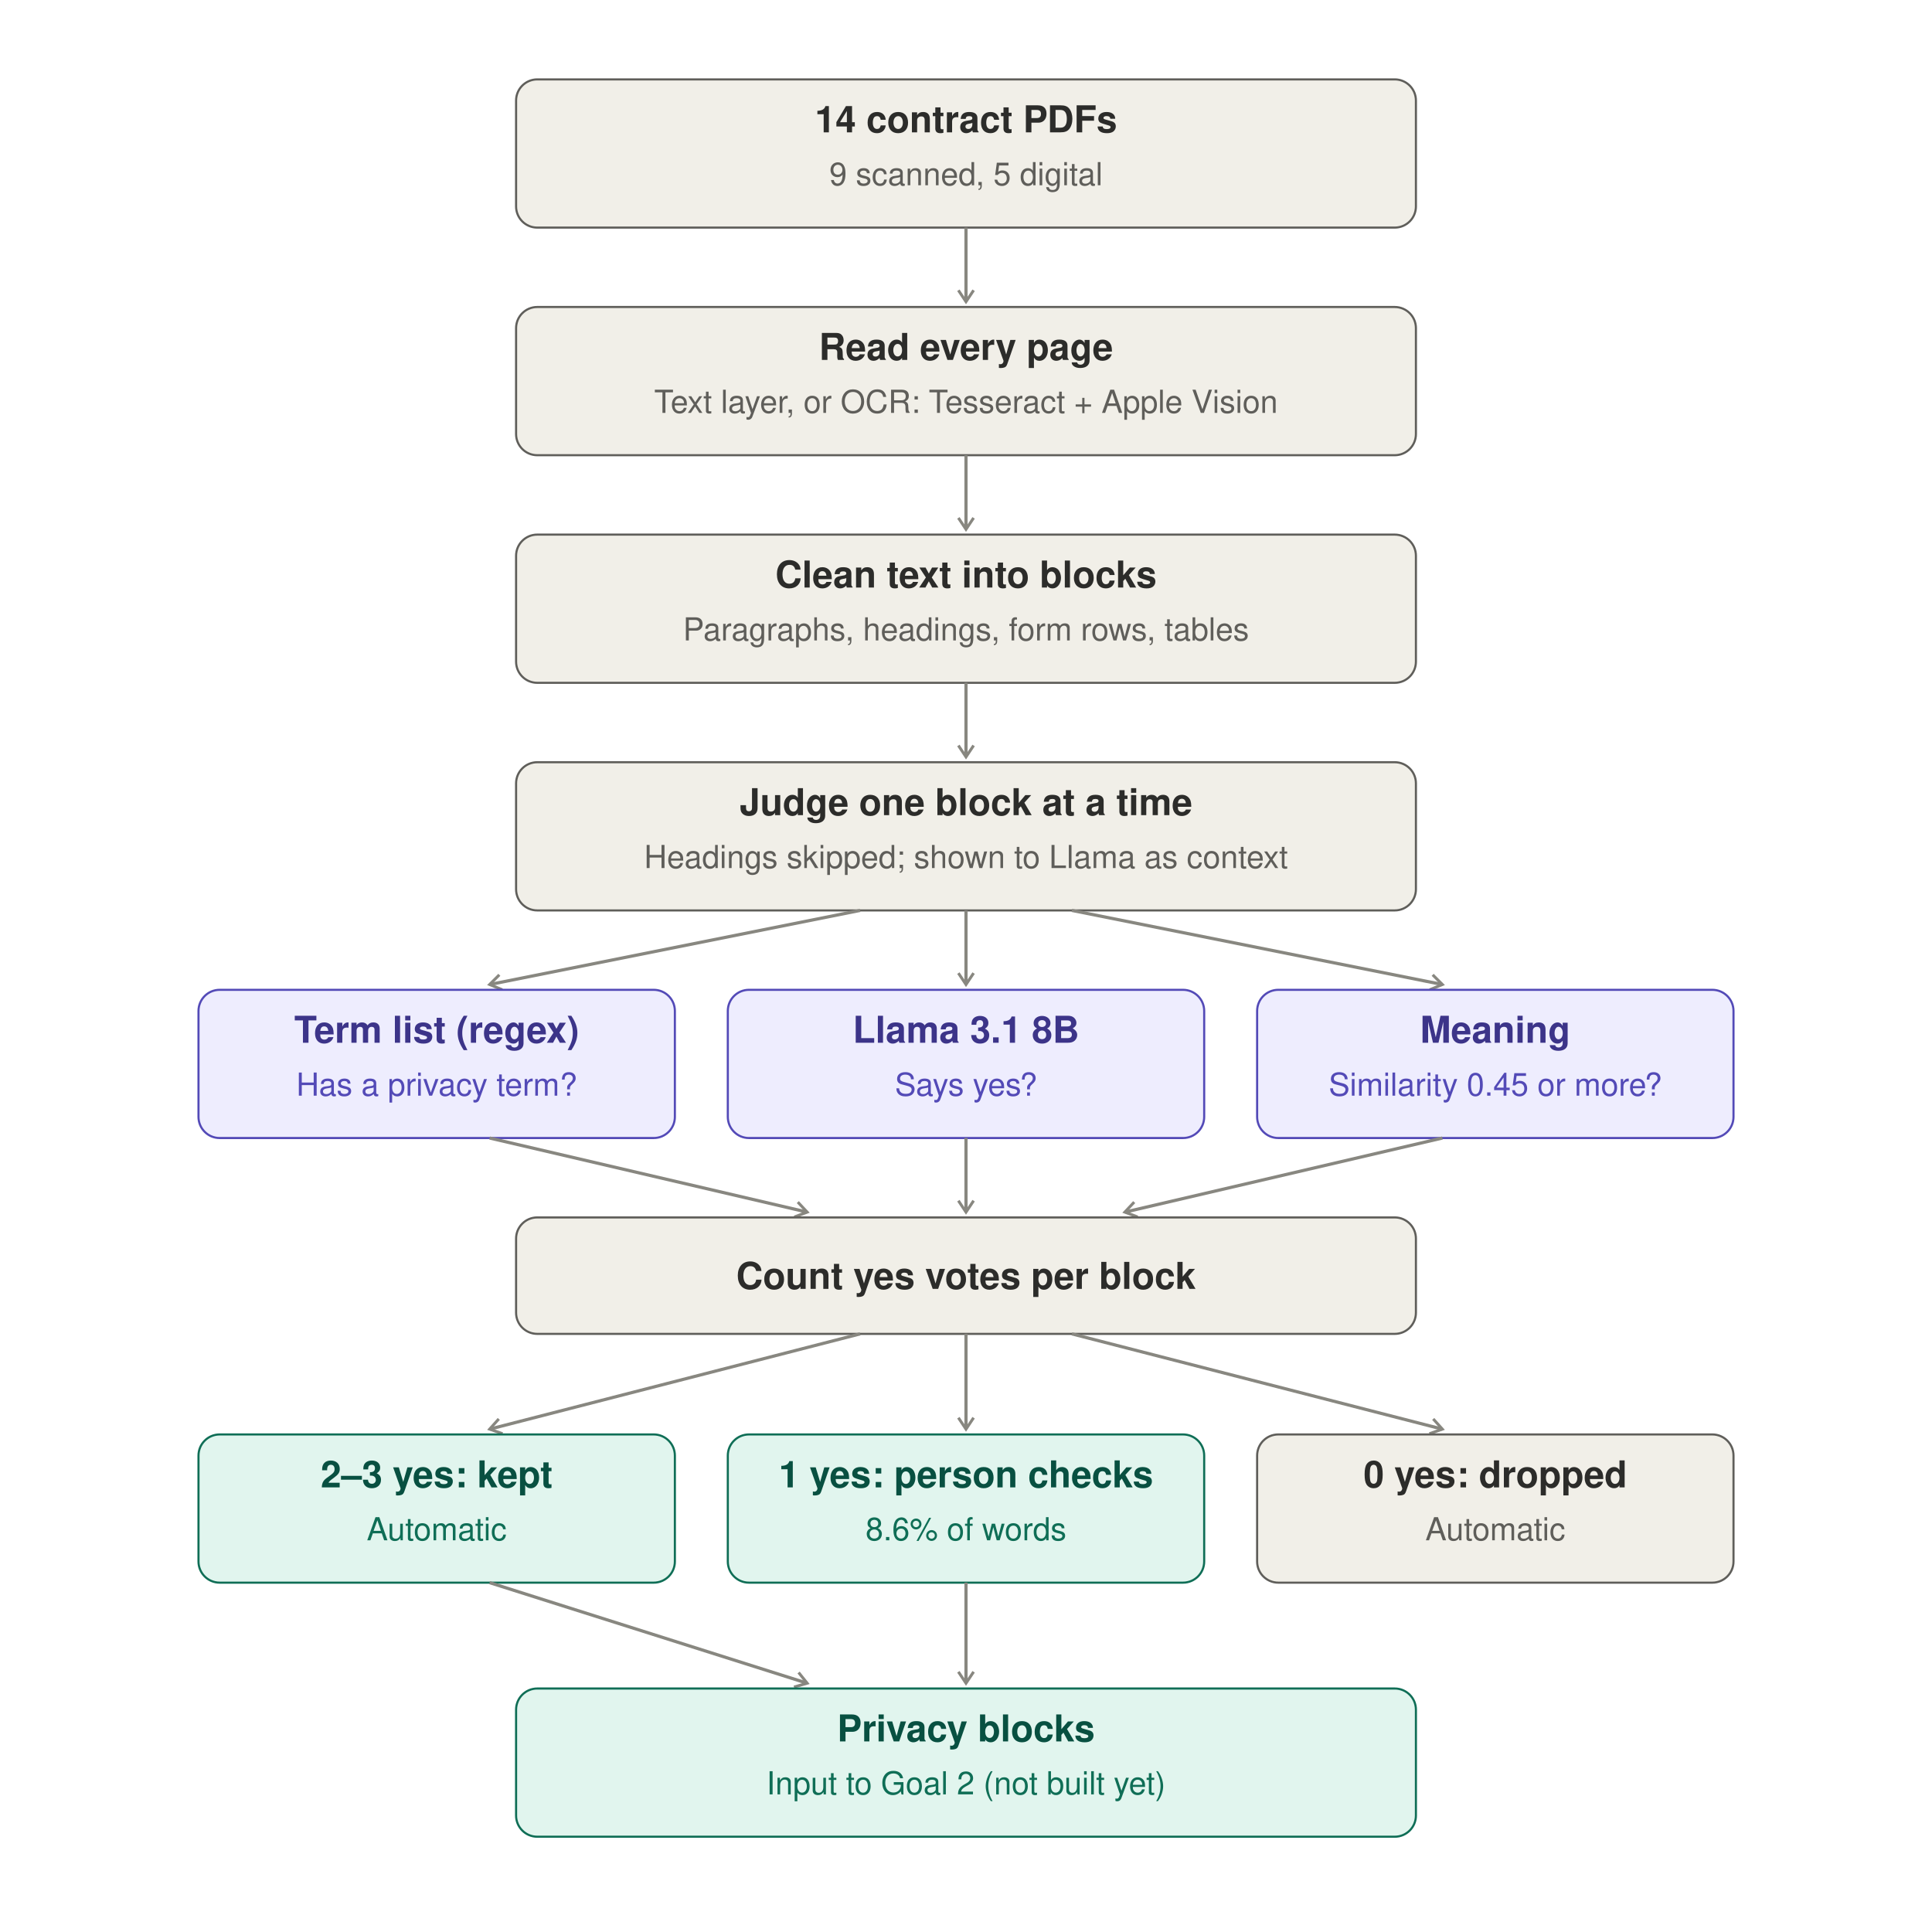
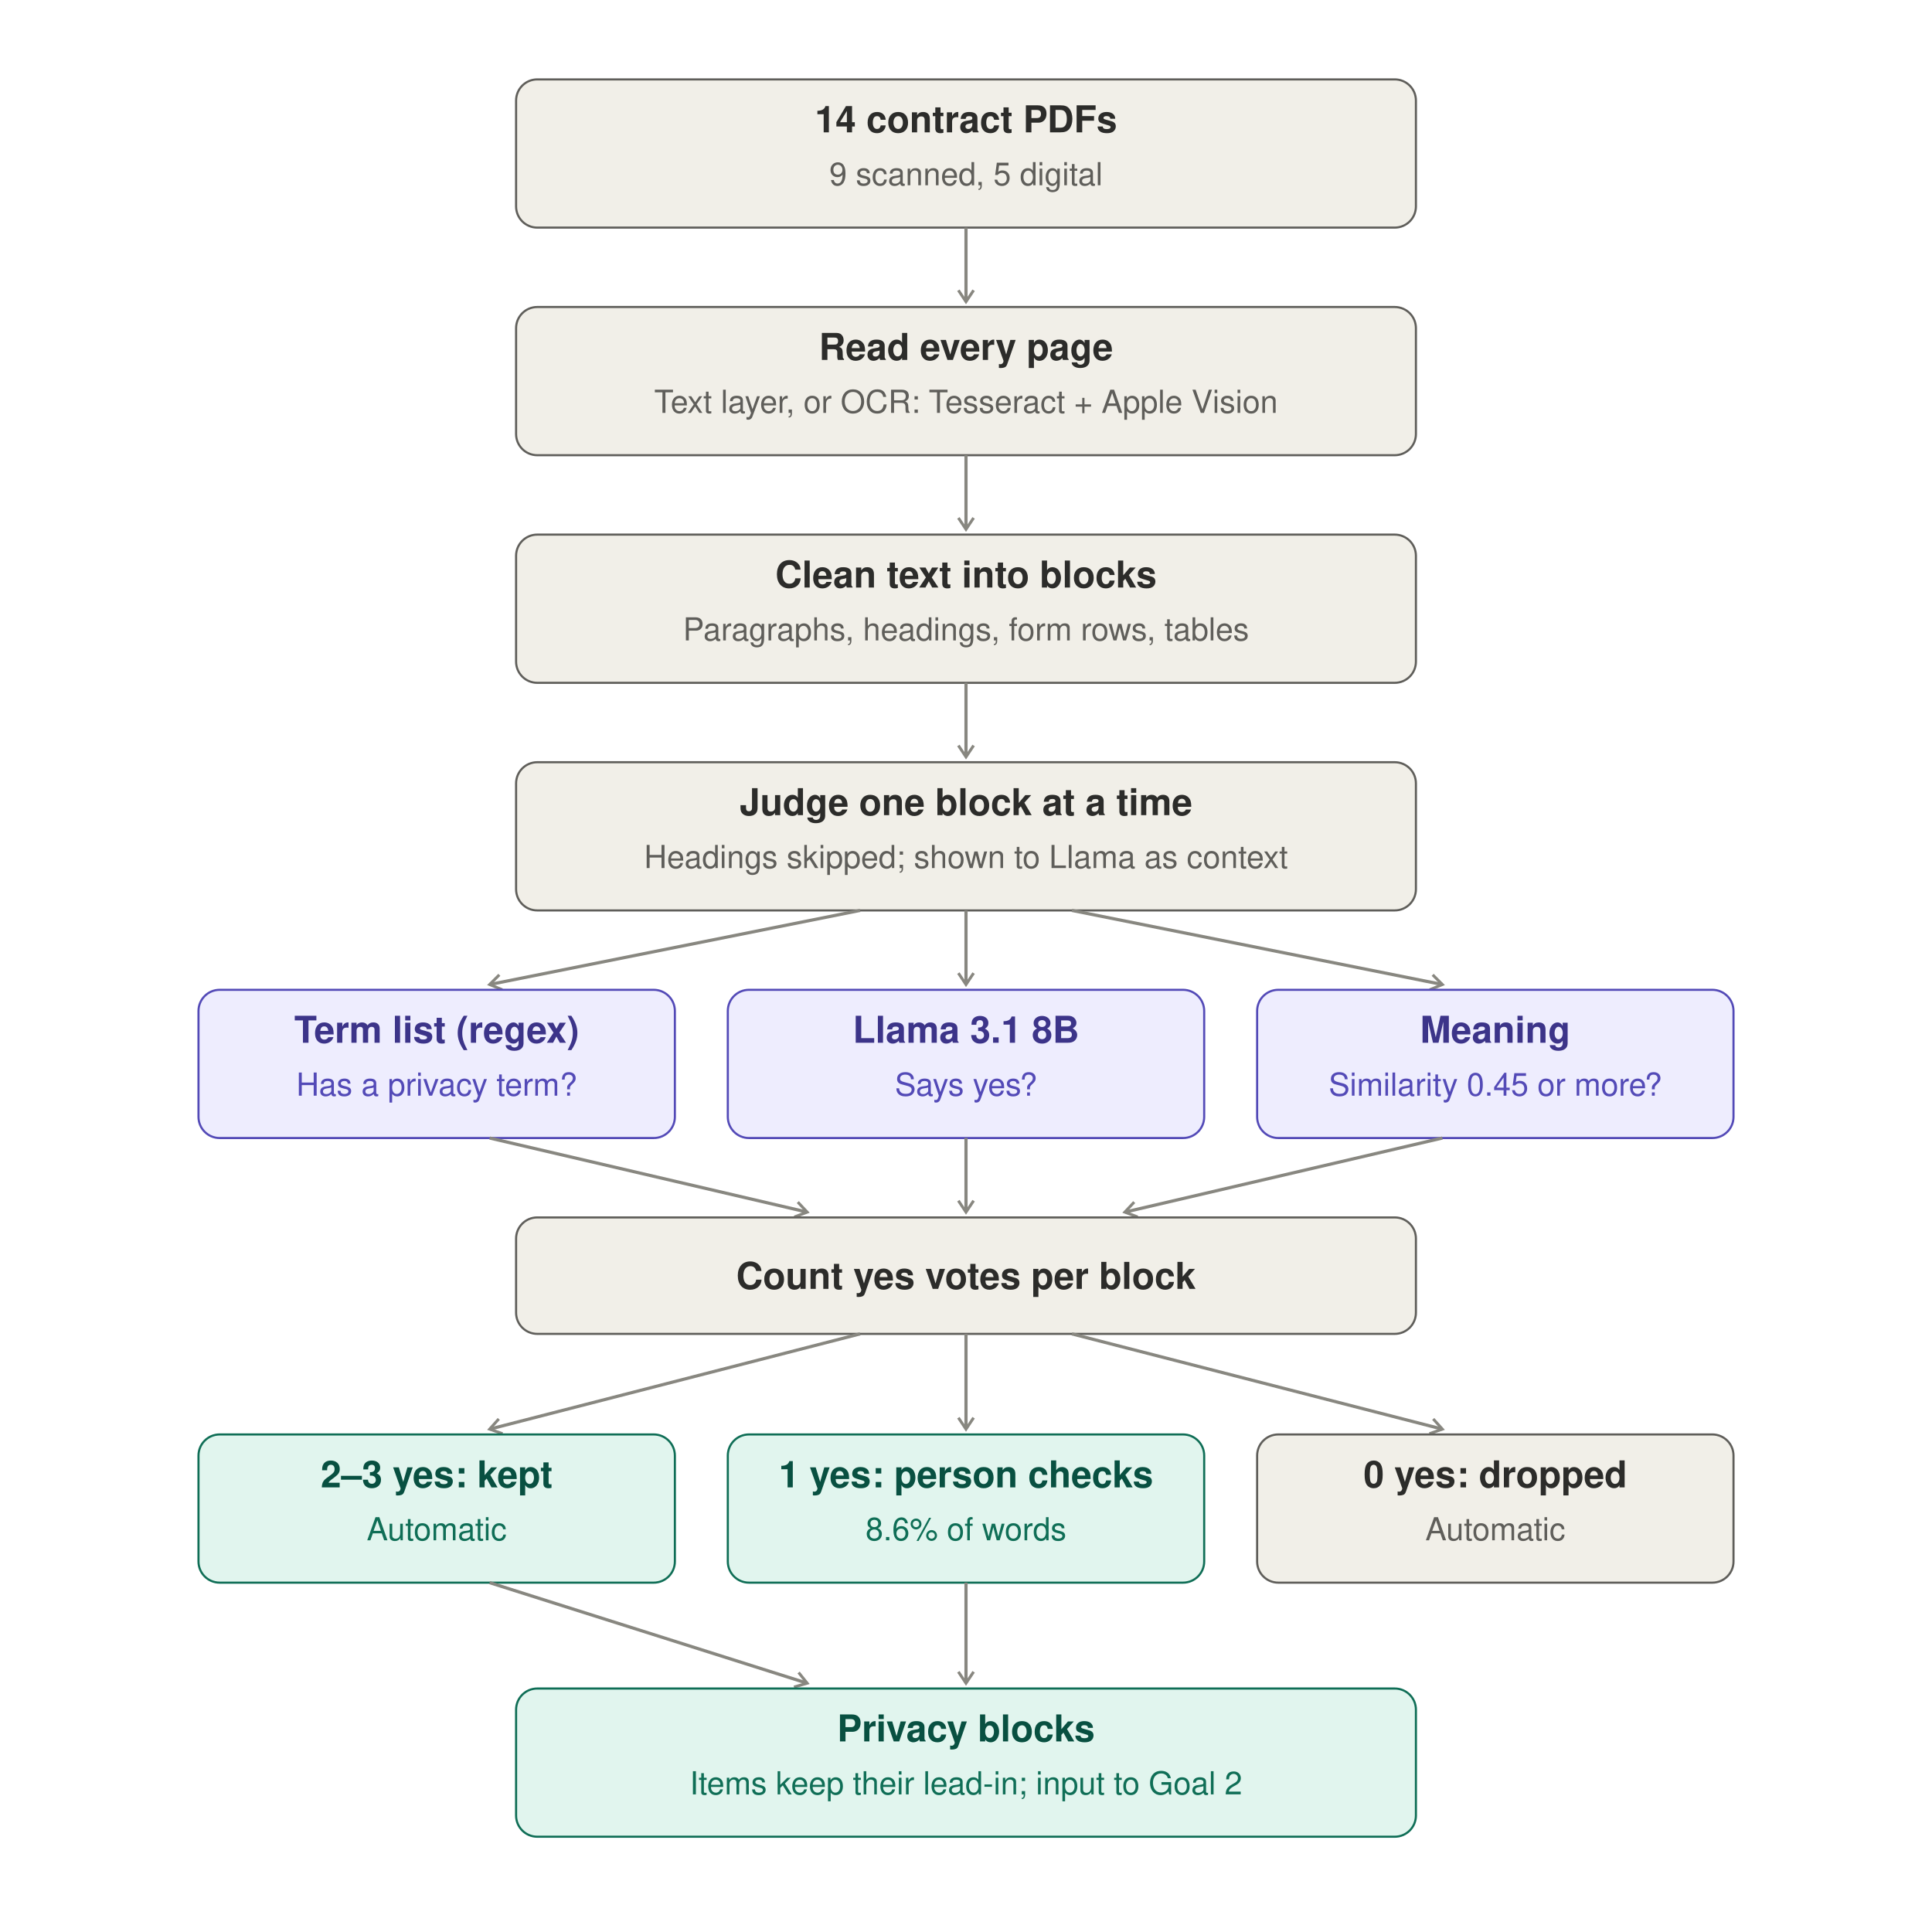
<svg xmlns="http://www.w3.org/2000/svg" viewBox="-25 0 730 730" width="730" height="730">
  <style>text{font-family:-apple-system,Helvetica,sans-serif;text-anchor:middle}.th{font-size:14px;font-weight:600}.ts{font-size:12px}</style>
  <rect x="-25" width="730" height="730" fill="white" />
  <defs>
    <marker id="ar" viewBox="0 0 10 10" refX="8" refY="5" markerWidth="6" markerHeight="6" orient="auto">
      <path d="M2 1L8 5L2 9" fill="none" stroke="#888780" stroke-width="1.5" />
    </marker>
  </defs>
  <rect x="170" y="30" width="340" height="56" rx="8" fill="#F1EFE8" stroke="#5F5E5A" stroke-width="0.8" />
  <text x="340.0" y="50" class="th" fill="#2C2C2A">14 contract PDFs</text>
  <text x="340.0" y="70" class="ts" fill="#5F5E5A">9 scanned, 5 digital</text>
  <line x1="340" y1="86" x2="340" y2="114" stroke="#888780" stroke-width="1.2" marker-end="url(#ar)" />
  <rect x="170" y="116" width="340" height="56" rx="8" fill="#F1EFE8" stroke="#5F5E5A" stroke-width="0.8" />
  <text x="340.0" y="136" class="th" fill="#2C2C2A">Read every page</text>
  <text x="340.0" y="156" class="ts" fill="#5F5E5A">Text layer, or OCR: Tesseract + Apple Vision</text>
  <line x1="340" y1="172" x2="340" y2="200" stroke="#888780" stroke-width="1.2" marker-end="url(#ar)" />
  <rect x="170" y="202" width="340" height="56" rx="8" fill="#F1EFE8" stroke="#5F5E5A" stroke-width="0.8" />
  <text x="340.0" y="222" class="th" fill="#2C2C2A">Clean text into blocks</text>
  <text x="340.0" y="242" class="ts" fill="#5F5E5A">Paragraphs, headings, form rows, tables</text>
  <line x1="340" y1="258" x2="340" y2="286" stroke="#888780" stroke-width="1.2" marker-end="url(#ar)" />
  <rect x="170" y="288" width="340" height="56" rx="8" fill="#F1EFE8" stroke="#5F5E5A" stroke-width="0.8" />
  <text x="340.0" y="308" class="th" fill="#2C2C2A">Judge one block at a time</text>
  <text x="340.0" y="328" class="ts" fill="#5F5E5A">Headings skipped; shown to Llama as context</text>
  <line x1="300" y1="344" x2="160" y2="372" stroke="#888780" stroke-width="1.2" marker-end="url(#ar)" />
  <line x1="340" y1="344" x2="340" y2="372" stroke="#888780" stroke-width="1.2" marker-end="url(#ar)" />
  <line x1="380" y1="344" x2="520" y2="372" stroke="#888780" stroke-width="1.2" marker-end="url(#ar)" />
  <rect x="50" y="374" width="180" height="56" rx="8" fill="#EEEDFE" stroke="#534AB7" stroke-width="0.8" />
  <text x="140.0" y="394" class="th" fill="#3C3489">Term list (regex)</text>
  <text x="140.0" y="414" class="ts" fill="#534AB7">Has a privacy term?</text>
  <rect x="250" y="374" width="180" height="56" rx="8" fill="#EEEDFE" stroke="#534AB7" stroke-width="0.8" />
  <text x="340.0" y="394" class="th" fill="#3C3489">Llama 3.1 8B</text>
  <text x="340.0" y="414" class="ts" fill="#534AB7">Says yes?</text>
  <rect x="450" y="374" width="180" height="56" rx="8" fill="#EEEDFE" stroke="#534AB7" stroke-width="0.8" />
  <text x="540.0" y="394" class="th" fill="#3C3489">Meaning</text>
  <text x="540.0" y="414" class="ts" fill="#534AB7">Similarity 0.45 or more?</text>
  <line x1="160" y1="430" x2="280" y2="458" stroke="#888780" stroke-width="1.2" marker-end="url(#ar)" />
  <line x1="340" y1="430" x2="340" y2="458" stroke="#888780" stroke-width="1.2" marker-end="url(#ar)" />
  <line x1="520" y1="430" x2="400" y2="458" stroke="#888780" stroke-width="1.2" marker-end="url(#ar)" />
  <rect x="170" y="460" width="340" height="44" rx="8" fill="#F1EFE8" stroke="#5F5E5A" stroke-width="0.8" />
  <text x="340.0" y="487.0" class="th" fill="#2C2C2A">Count yes votes per block</text>
  <line x1="300" y1="504" x2="160" y2="540" stroke="#888780" stroke-width="1.2" marker-end="url(#ar)" />
  <line x1="340" y1="504" x2="340" y2="540" stroke="#888780" stroke-width="1.2" marker-end="url(#ar)" />
  <line x1="380" y1="504" x2="520" y2="540" stroke="#888780" stroke-width="1.2" marker-end="url(#ar)" />
  <rect x="50" y="542" width="180" height="56" rx="8" fill="#E1F5EE" stroke="#0F6E56" stroke-width="0.8" />
  <text x="140.0" y="562" class="th" fill="#085041">2–3 yes: kept</text>
  <text x="140.0" y="582" class="ts" fill="#0F6E56">Automatic</text>
  <rect x="250" y="542" width="180" height="56" rx="8" fill="#E1F5EE" stroke="#0F6E56" stroke-width="0.8" />
  <text x="340.0" y="562" class="th" fill="#085041">1 yes: person checks</text>
  <text x="340.0" y="582" class="ts" fill="#0F6E56">8.6% of words</text>
  <rect x="450" y="542" width="180" height="56" rx="8" fill="#F1EFE8" stroke="#5F5E5A" stroke-width="0.8" />
  <text x="540.0" y="562" class="th" fill="#2C2C2A">0 yes: dropped</text>
  <text x="540.0" y="582" class="ts" fill="#5F5E5A">Automatic</text>
  <line x1="160" y1="598" x2="280" y2="636" stroke="#888780" stroke-width="1.2" marker-end="url(#ar)" />
  <line x1="340" y1="598" x2="340" y2="636" stroke="#888780" stroke-width="1.2" marker-end="url(#ar)" />
  <rect x="170" y="638" width="340" height="56" rx="8" fill="#E1F5EE" stroke="#0F6E56" stroke-width="0.8" />
  <text x="340.0" y="658" class="th" fill="#085041">Privacy blocks</text>
-   <text x="340.0" y="678" class="ts" fill="#0F6E56">Input to Goal 2 (not built yet)</text>
+   <text x="340.0" y="678" class="ts" fill="#0F6E56">Items keep their lead-in; input to Goal 2</text>
</svg>
